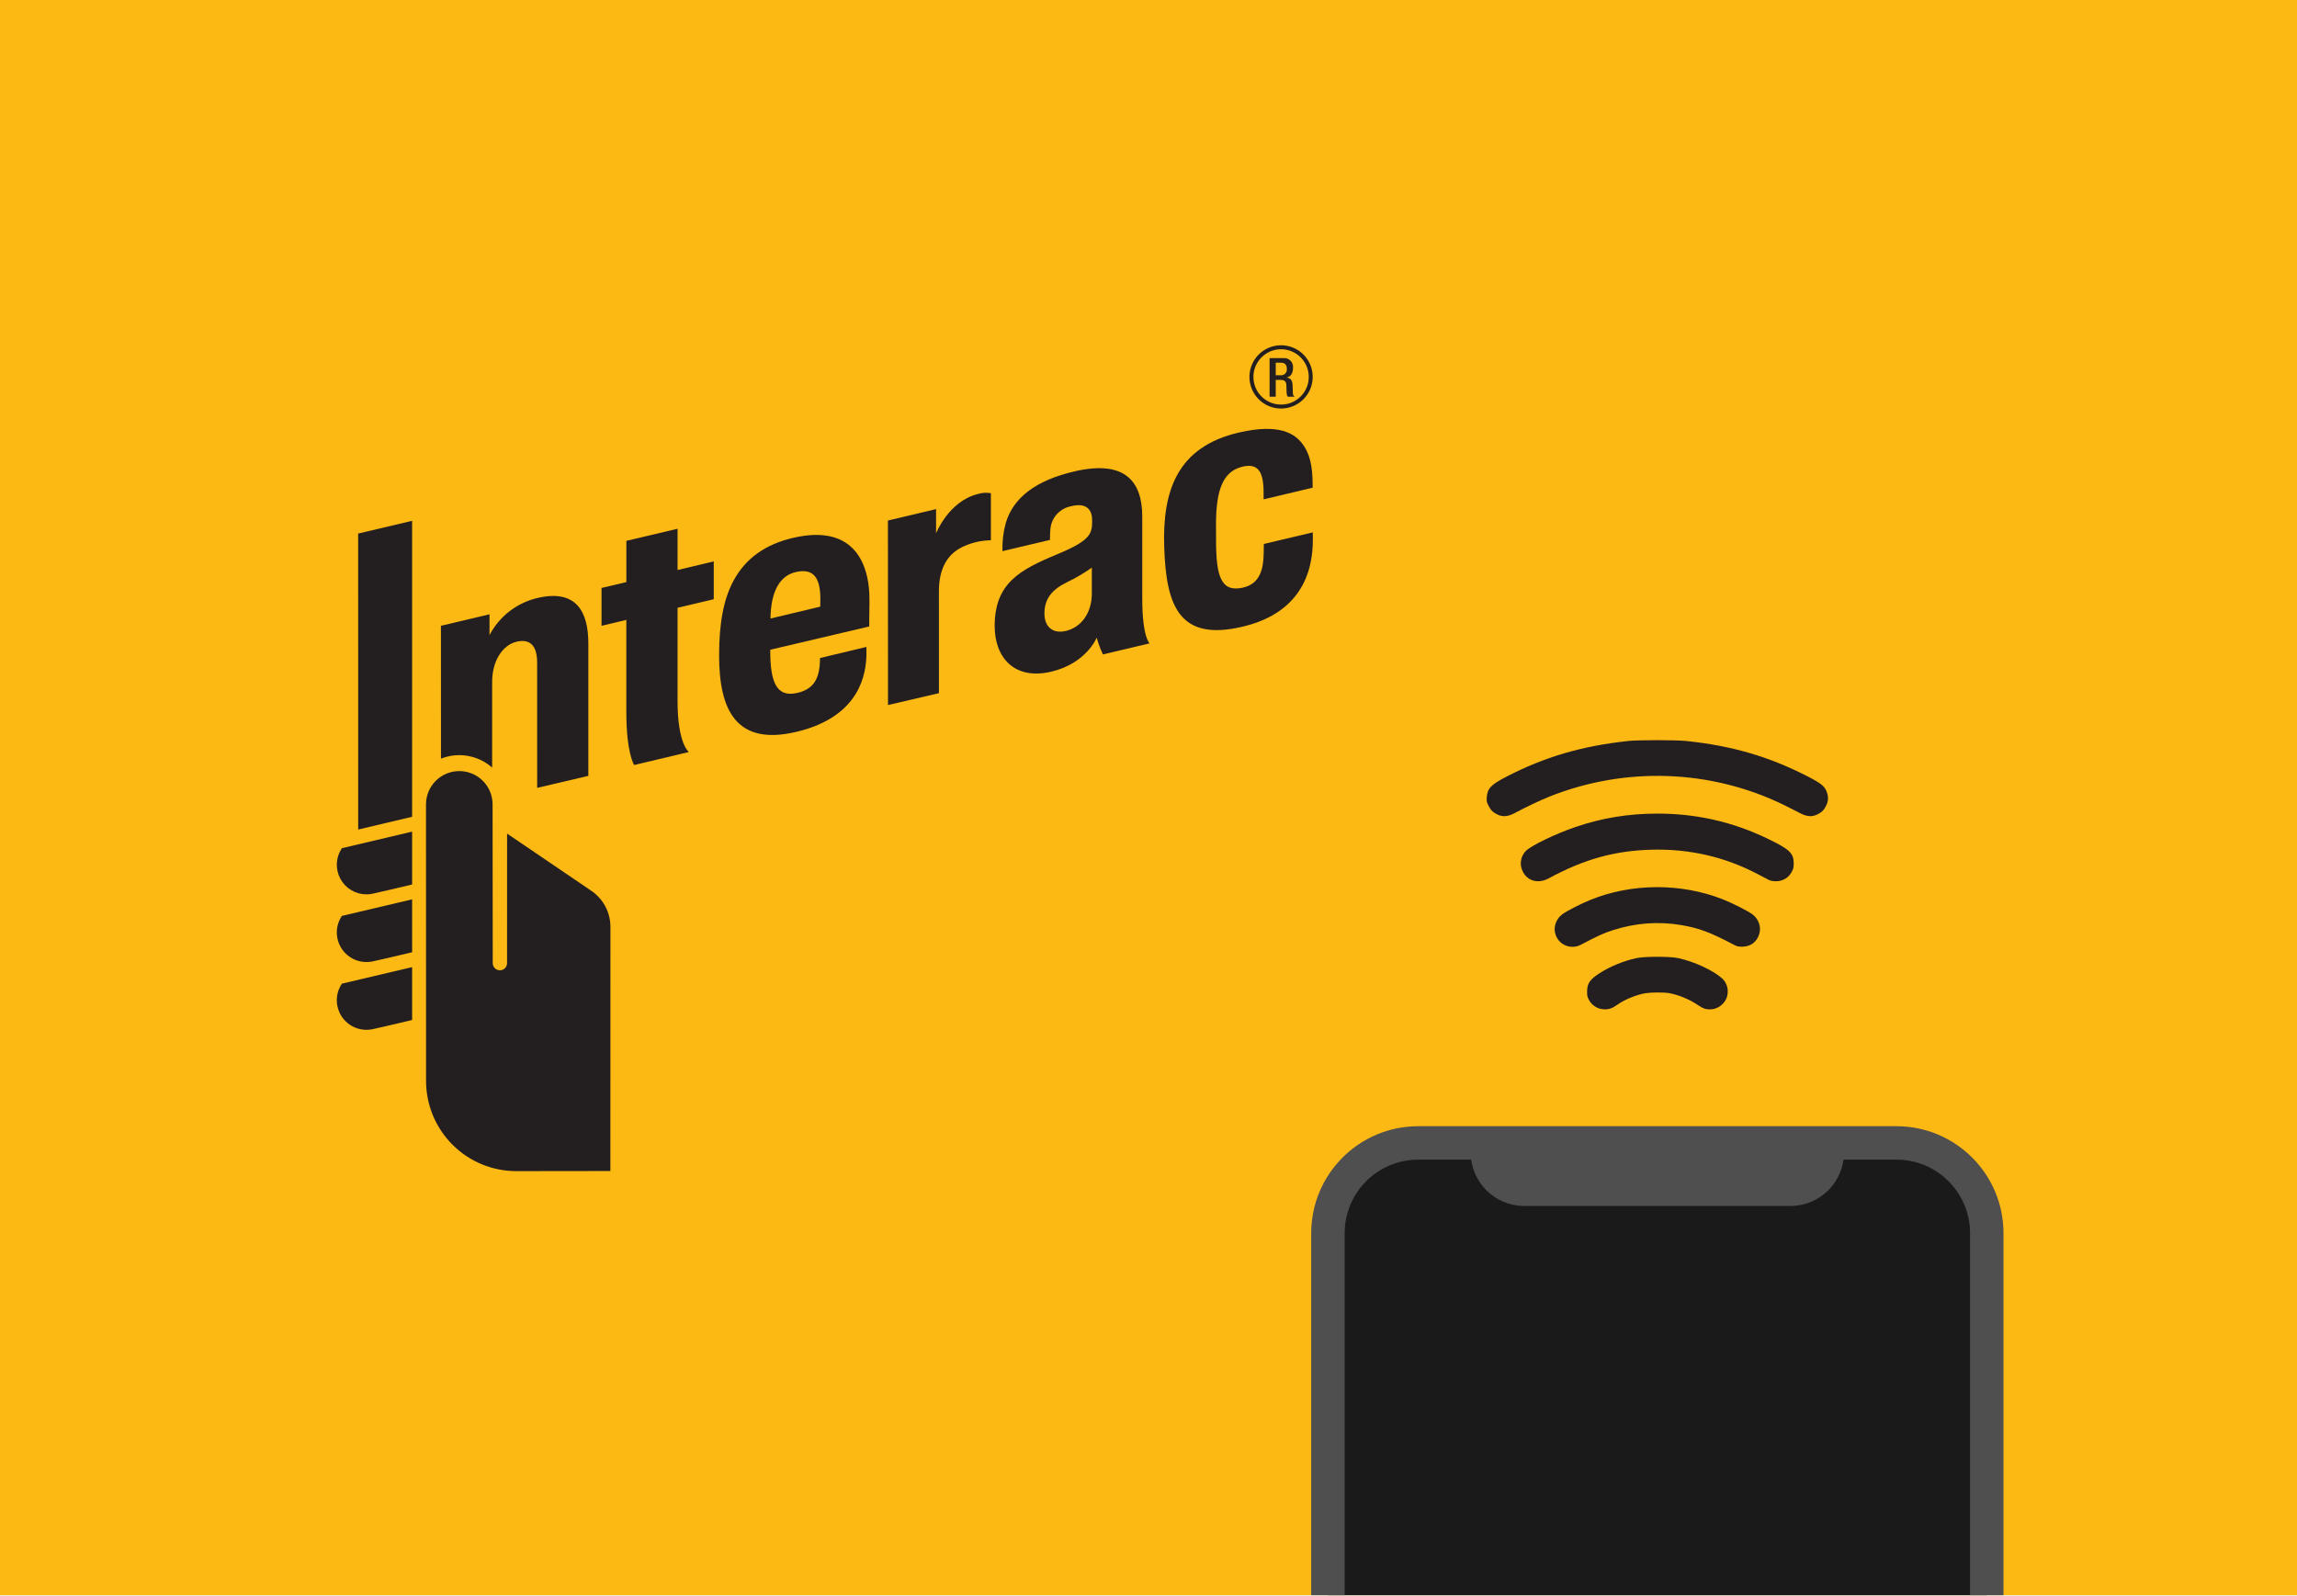
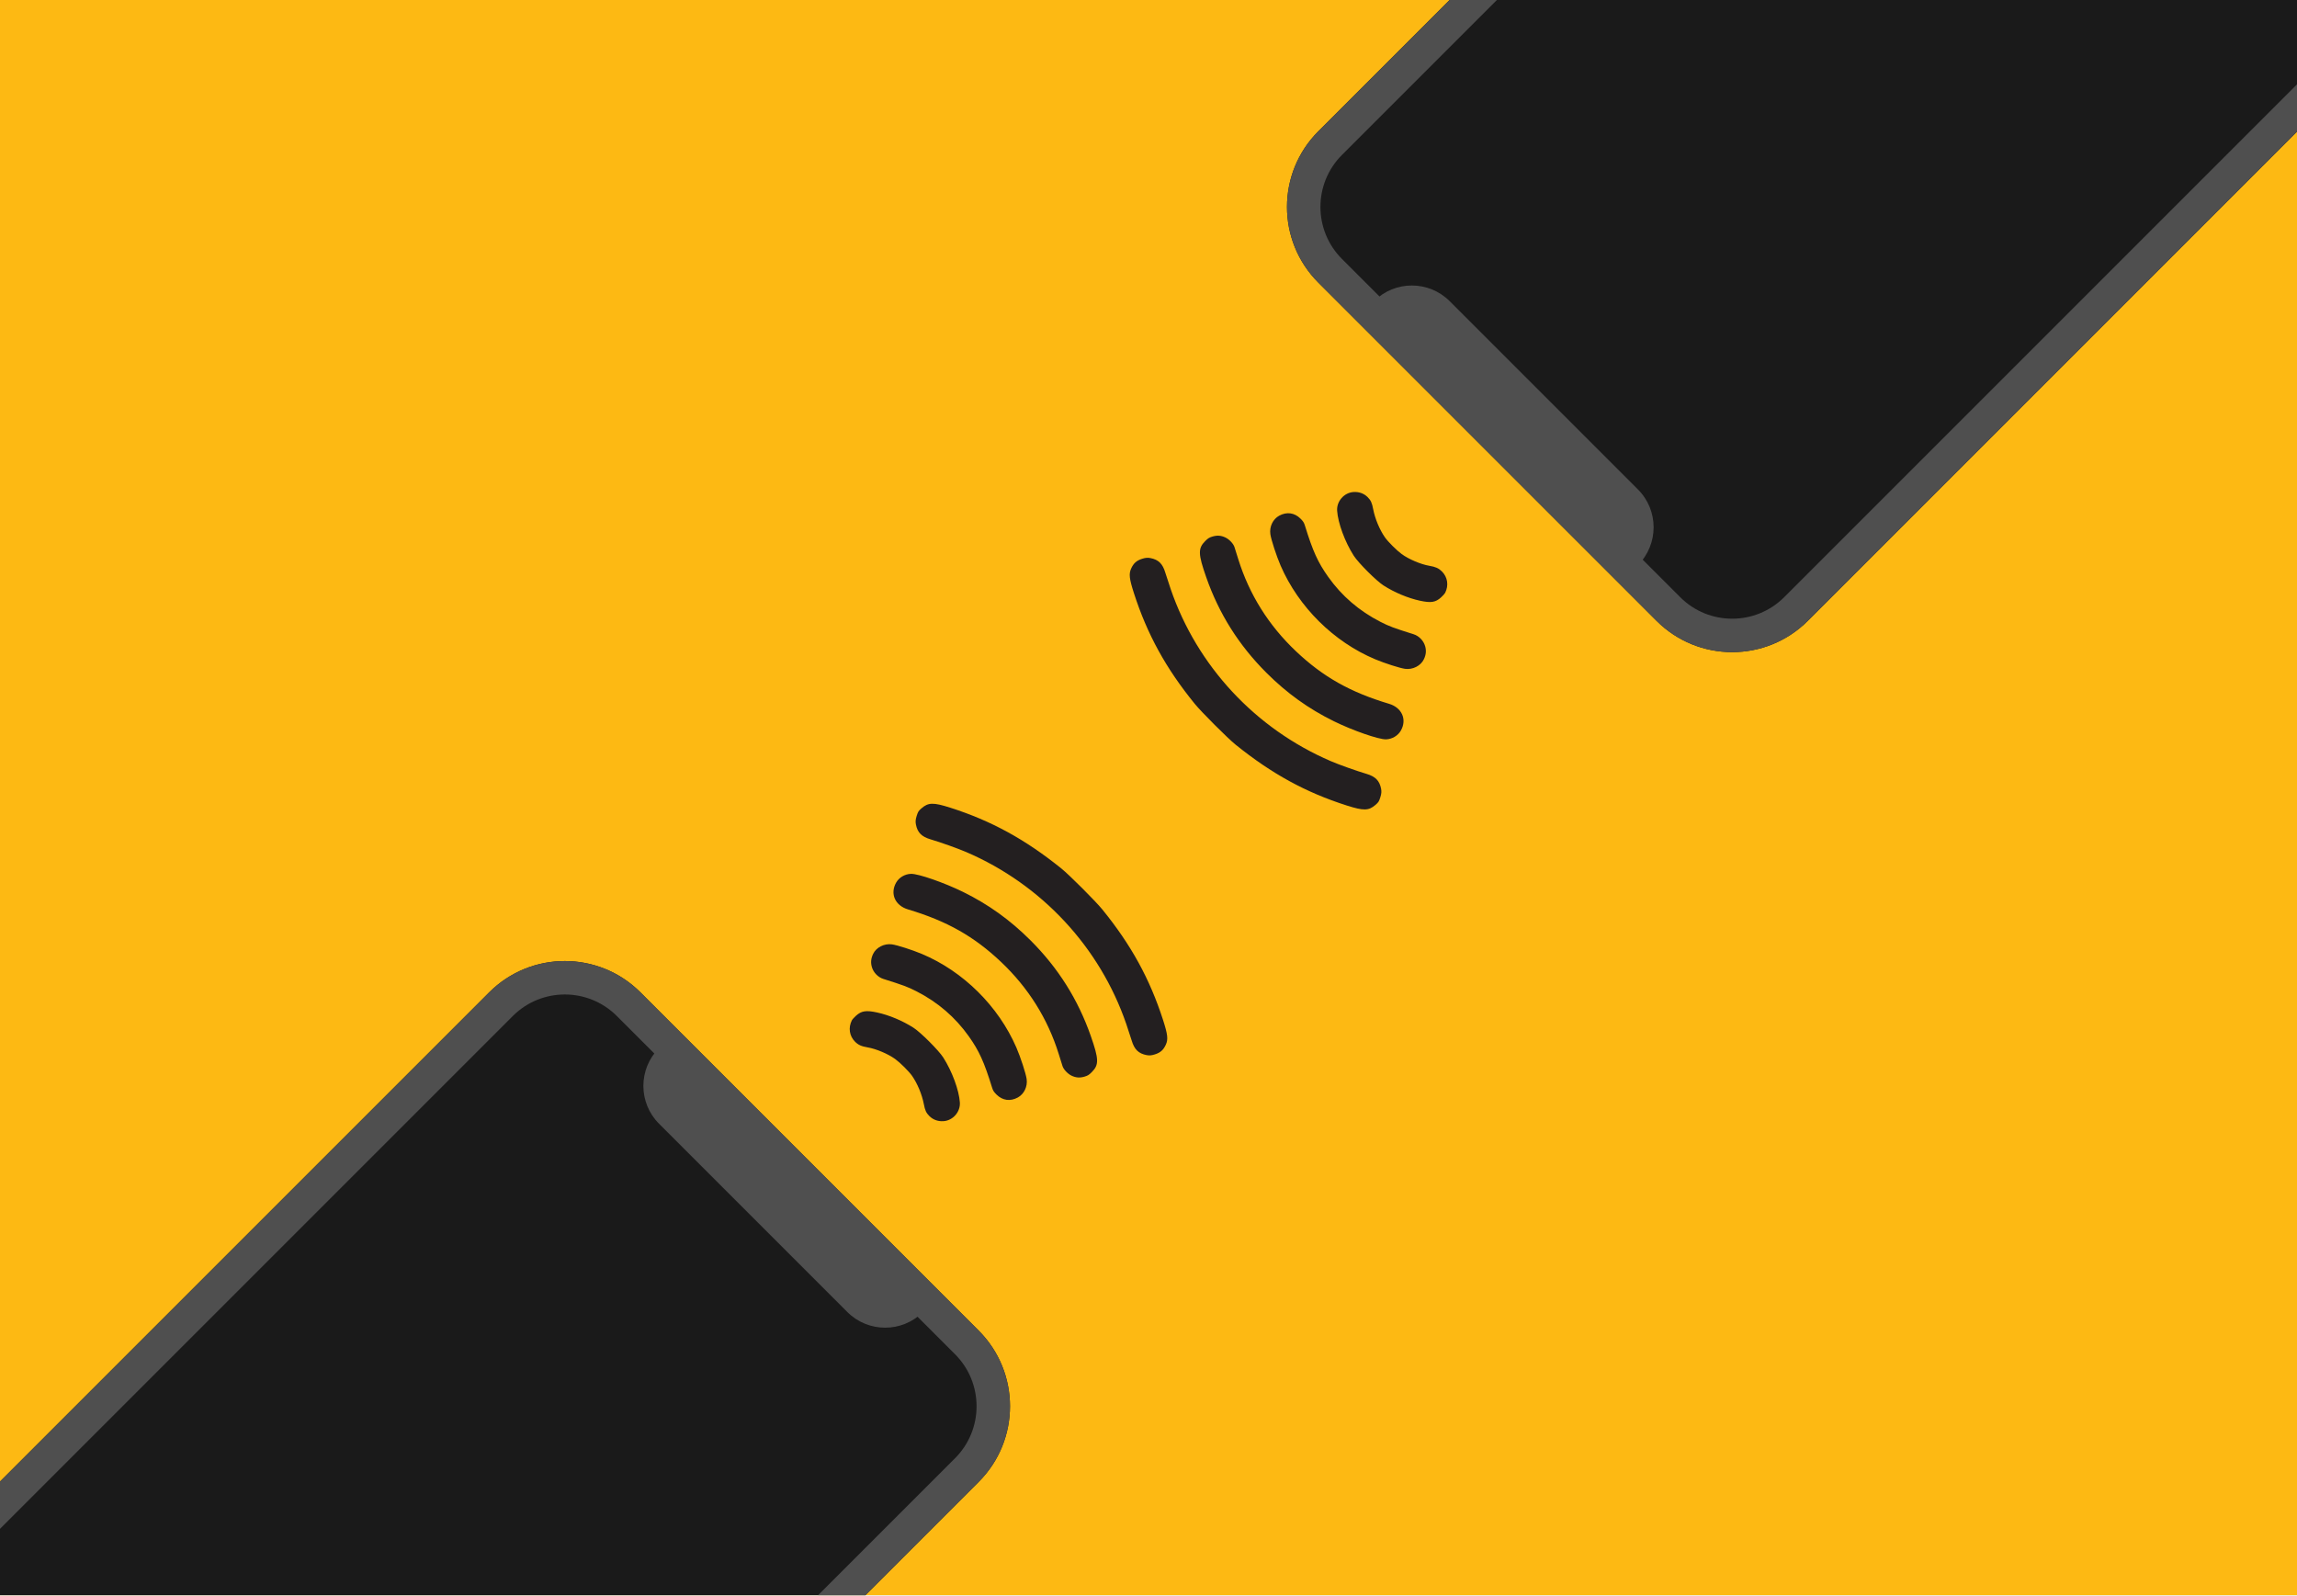
- <svg xmlns="http://www.w3.org/2000/svg" width="720" height="500" viewBox="0 0 720 500" fill="none">
-   <g clip-path="url(#clip0_497:573)">
-     <rect width="720" height="500" fill="#FDB913" />
-     <path d="M124.917 56H394.081C401.22 56 408.067 58.836 413.116 63.884C418.164 68.933 421 75.779 421 82.919V352.083C421 359.222 418.164 366.068 413.116 371.116C408.068 376.164 401.222 379 394.083 379H124.913C117.775 379 110.93 376.165 105.883 371.117C100.835 366.07 98 359.225 98 352.087V82.917C98 79.382 98.696 75.882 100.049 72.616C101.402 69.35 103.384 66.383 105.884 63.884C108.383 61.384 111.351 59.402 114.616 58.049C117.882 56.696 121.382 56 124.917 56Z" fill="#FDB913" />
-     <path d="M278.349 220.987L278.322 163.156L293.417 159.574V167.155C293.417 167.155 297.328 157.185 306.402 154.871C307.757 154.434 309.199 154.338 310.6 154.589V169.344C307.883 169.38 305.197 169.939 302.691 170.991C297.113 173.194 294.306 178 294.306 185.338L294.315 217.27L278.349 220.987Z" fill="#231F20" />
-     <path d="M198.773 239.792C198.773 239.792 196.319 236.111 196.319 223.1V194.305L188.551 196.153V184.291L196.336 182.453V169.522L212.387 165.731V178.661L223.729 175.967V187.816L212.387 190.508C212.387 190.508 212.369 214.099 212.387 219.829C212.387 233.16 215.925 235.72 215.925 235.72L198.773 239.792Z" fill="#231F20" />
-     <path d="M225.406 205.388C225.406 195.107 226.871 187.607 230.014 181.85C233.753 175.02 239.886 170.568 248.82 168.534C266.429 164.53 272.784 174.952 272.538 188.929C272.444 193.927 272.467 196.362 272.467 196.362L241.444 203.654V204.154C241.444 213.919 243.491 218.553 249.679 217.24C255.025 216.112 256.512 212.764 256.934 208.623C257.003 207.955 257.036 206.257 257.036 206.257L271.569 202.775C271.569 202.775 271.604 203.964 271.583 205.3C271.456 210.849 269.842 224.614 249.643 229.39C230.509 233.932 225.406 222.247 225.406 205.388ZM249.464 179.306C244.324 180.473 241.628 185.515 241.511 193.87L257.117 190.153C257.144 189.775 257.147 188.942 257.144 187.637C257.117 181.33 255.167 178.001 249.464 179.306Z" fill="#231F20" />
-     <path d="M364.927 171.57C364.326 153.957 368.895 139.979 388.545 135.527C401.069 132.682 405.826 135.94 408.234 139.089C410.55 142.093 411.444 146.146 411.444 151.822L411.458 152.864L396.084 156.517C396.084 156.517 396.073 154.445 396.073 154.377C396.084 147.646 394.213 145.087 389.324 146.311C383.51 147.771 381.162 153.289 381.162 164.261C381.162 168.156 381.179 168.855 381.179 169.38C381.179 180.53 382.703 185.634 389.403 184.232C395.215 183.031 396.011 177.927 396.105 173.452C396.117 172.75 396.146 170.501 396.146 170.501L411.496 166.874C411.496 166.874 411.511 168.008 411.511 169.269C411.473 183.89 403.767 193.104 389.33 196.464C369.44 201.127 365.545 189.633 364.927 171.57Z" fill="#231F20" />
-     <path d="M311.782 196.228C311.782 182.831 319.63 178.594 331.443 173.707C342.065 169.313 342.295 167.132 342.339 163.313C342.399 160.099 340.908 157.35 335.62 158.699C333.856 159.054 332.265 159.994 331.103 161.368C329.941 162.741 329.277 164.466 329.219 166.264C329.132 167.251 329.099 168.242 329.119 169.233L314.225 172.75C314.125 169.782 314.472 166.815 315.254 163.95C317.635 155.939 324.7 150.549 336.896 147.727C352.741 144.076 358.024 151.029 358.043 161.845V187.459C358.043 199.847 360.342 201.662 360.342 201.662L345.72 205.122C344.914 203.432 344.258 201.675 343.761 199.87C343.761 199.87 340.559 207.936 329.518 210.531C317.923 213.265 311.782 206.079 311.782 196.228ZM342.238 177.934C339.773 179.662 337.172 181.186 334.459 182.49C329.585 184.871 327.382 187.808 327.382 192.333C327.382 196.251 329.81 198.824 334.221 197.734C338.953 196.541 342.238 192.126 342.238 185.991V177.934Z" fill="#231F20" />
-     <path d="M114.848 280.331C113.179 280.329 111.542 279.877 110.108 279.023C108.675 278.168 107.498 276.943 106.702 275.477C105.906 274.01 105.52 272.356 105.585 270.688C105.65 269.021 106.163 267.402 107.071 266.001L107.174 265.867L107.349 265.821L129.181 260.667V277.247L128.842 277.326C123.889 278.518 117.97 279.874 116.751 280.133C116.125 280.266 115.487 280.332 114.848 280.331Z" fill="#231F20" />
-     <path d="M114.848 301.541C112.391 301.541 110.035 300.567 108.296 298.831C106.558 297.094 105.58 294.739 105.578 292.283C105.573 290.493 106.092 288.741 107.071 287.242L107.174 287.087L107.349 287.042L129.181 281.891V298.471L128.842 298.559C123.889 299.747 117.97 301.119 116.751 301.362C116.124 301.484 115.487 301.543 114.848 301.541Z" fill="#231F20" />
-     <path d="M114.848 322.792C112.39 322.79 110.034 321.814 108.296 320.077C106.558 318.339 105.581 315.983 105.578 313.526C105.571 311.736 106.09 309.983 107.071 308.485L107.175 308.318L129.181 303.132V319.712L128.842 319.8C123.611 321.059 117.803 322.372 116.751 322.604C116.125 322.729 115.487 322.792 114.848 322.792Z" fill="#231F20" />
-     <path d="M112.272 260.014L112.266 167.243L129.18 163.246V256.015L112.272 260.014Z" fill="#231F20" />
-     <path d="M154.401 252.122C154.401 249.354 153.302 246.7 151.345 244.743C149.388 242.786 146.733 241.686 143.966 241.686C141.198 241.686 138.544 242.786 136.587 244.743C134.63 246.7 133.53 249.354 133.53 252.122L133.547 338.829C133.557 346.317 136.534 353.496 141.827 358.792C147.12 364.089 154.297 367.071 161.785 367.085C169.684 367.085 191.325 367.047 191.325 367.047L191.334 330.874C191.34 311.111 191.344 290.994 191.344 290.536C191.346 288.287 190.794 286.072 189.735 284.088C188.676 282.104 187.144 280.413 185.275 279.163L158.947 261.282C158.947 261.282 158.941 300.103 158.941 301.887C158.941 302.482 158.704 303.053 158.283 303.474C157.862 303.895 157.291 304.132 156.696 304.132C156.1 304.132 155.529 303.895 155.108 303.474C154.687 303.053 154.451 302.482 154.451 301.887C154.451 301.451 154.401 257.485 154.401 252.122Z" fill="#231F20" />
-     <path d="M168.495 187.429C165.295 188.171 162.294 189.596 159.696 191.604C157.098 193.613 154.964 196.159 153.44 199.068V192.548L138.21 196.152L138.227 237.789C140.899 236.733 143.811 236.436 146.64 236.93C149.47 237.425 152.108 238.693 154.263 240.593V213.709C154.263 207.269 157.467 202.125 162.046 201.116C165.49 200.36 168.366 201.592 168.366 207.726L168.378 246.95L184.419 243.189V201.695C184.419 191.635 180.545 184.603 168.495 187.429Z" fill="#231F20" />
-     <path d="M401.564 128.054C399.602 128.055 397.684 127.475 396.052 126.386C394.42 125.298 393.148 123.749 392.396 121.938C391.645 120.126 391.447 118.131 391.829 116.207C392.211 114.283 393.156 112.516 394.542 111.128C395.929 109.741 397.696 108.796 399.62 108.413C401.544 108.031 403.539 108.227 405.351 108.978C407.163 109.729 408.712 111.001 409.801 112.632C410.891 114.264 411.471 116.181 411.471 118.143C411.468 120.77 410.424 123.289 408.566 125.147C406.709 127.005 404.191 128.05 401.564 128.054ZM401.564 109.47C399.849 109.47 398.172 109.978 396.746 110.93C395.32 111.883 394.208 113.237 393.552 114.821C392.895 116.405 392.723 118.149 393.057 119.831C393.391 121.513 394.217 123.058 395.429 124.271C396.641 125.484 398.186 126.31 399.868 126.645C401.55 126.98 403.294 126.809 404.878 126.153C406.463 125.497 407.817 124.386 408.77 122.96C409.724 121.534 410.233 119.858 410.233 118.143C410.231 115.844 409.317 113.64 407.692 112.014C406.067 110.388 403.863 109.473 401.564 109.47Z" fill="#231F20" />
-     <path d="M397.953 112.234H402.227C402.644 112.19 403.067 112.24 403.462 112.381C403.858 112.522 404.217 112.75 404.512 113.049C404.807 113.348 405.031 113.71 405.168 114.107C405.304 114.505 405.348 114.928 405.299 115.345C405.299 116.914 404.602 118.121 403.282 118.327V118.35C404.483 118.472 405.114 119.134 405.176 120.836C405.199 121.604 405.21 122.556 405.247 123.296C405.247 123.505 405.3 123.71 405.4 123.892C405.501 124.075 405.645 124.23 405.82 124.342H403.637C403.429 124.022 403.315 123.649 403.311 123.267C403.244 122.544 403.261 121.861 403.228 120.982C403.196 119.662 402.791 119.085 401.465 119.085H399.884V124.342H397.953V112.234ZM401.43 117.626C401.693 117.65 401.957 117.616 402.205 117.525C402.452 117.435 402.676 117.29 402.861 117.102C403.046 116.915 403.187 116.688 403.274 116.439C403.36 116.19 403.391 115.925 403.362 115.663C403.362 114.372 402.804 113.693 401.532 113.693H399.884V117.626H401.43Z" fill="#231F20" />
-     <path fill-rule="evenodd" clip-rule="evenodd" d="M466.652 252.68C467.188 253.713 467.626 254.234 468.392 254.748C470.513 256.171 472.339 256.185 474.898 254.797C477.869 253.185 482.964 250.768 485.63 249.704C509.509 240.177 536.325 241.14 559.251 252.348C561.034 253.22 563.209 254.322 564.085 254.797C566.644 256.185 568.47 256.171 570.591 254.748C571.352 254.237 571.793 253.715 572.31 252.715C573.143 251.1 573.213 249.857 572.568 248.132C571.929 246.425 570.718 245.46 566.507 243.303C554.427 237.114 542.752 233.719 528.517 232.255C525.197 231.914 513.545 231.915 510.36 232.258C495.89 233.814 484.255 237.219 472.274 243.403C467.323 245.959 466.228 247.103 466.032 249.92C465.945 251.171 466.003 251.429 466.652 252.68ZM476.879 272.015C477.94 275.855 481.723 277.323 485.42 275.328C496.637 269.278 506.046 266.657 517.703 266.336C529.491 266.011 540.657 268.575 550.92 273.963C552.496 274.791 554.073 275.616 554.423 275.796C555.421 276.31 557.308 276.364 558.559 275.914C559.991 275.399 560.892 274.621 561.633 273.26C562.144 272.32 562.245 271.889 562.243 270.636C562.239 267.403 560.974 266.208 554.006 262.853C543.075 257.589 531.724 255.013 519.492 255.018C510.425 255.023 502.164 256.377 493.794 259.23C487.543 261.36 479.776 265.124 478.227 266.773C476.91 268.174 476.384 270.222 476.879 272.015ZM487.584 292.923C488.117 294.416 488.942 295.408 490.239 296.116C491.794 296.964 493.848 296.994 495.39 296.189C501.261 293.126 502.573 292.529 505.54 291.571C512.631 289.281 519.826 288.744 527.03 289.966C532.572 290.906 536.078 292.222 543.593 296.184C544.456 296.638 544.934 296.742 546.142 296.734C548.779 296.717 550.728 295.225 551.477 292.648C552.104 290.491 551.228 288.029 549.327 286.604C547.914 285.546 543.123 283.114 540.09 281.915C526.933 276.716 511.402 276.79 498.386 282.114C495.361 283.352 491.019 285.585 489.656 286.605C487.702 288.067 486.815 290.771 487.584 292.923ZM497.593 312.352C498.399 314.81 500.517 316.376 503.034 316.376C504.462 316.376 505.467 315.996 507.082 314.846C509.284 313.277 513.096 311.736 515.817 311.314C517.742 311.015 521.573 311.008 523.222 311.3C526.093 311.808 529.572 313.239 532.085 314.944C533.785 316.097 534.569 316.386 535.995 316.384C537.615 316.381 539.1 315.683 540.238 314.391C542.194 312.168 541.962 308.57 539.737 306.616C536.838 304.07 531.068 301.413 526.074 300.323C523.468 299.754 515.517 299.753 512.909 300.322C508.926 301.19 504.663 302.935 501.435 305.017C498.453 306.941 497.603 308.108 497.487 310.44C497.449 311.199 497.497 312.06 497.593 312.352Z" fill="#231F20" />
-     <rect x="416.242" y="358.242" width="206.517" height="459.159" rx="28.304" fill="#1A1A1A" />
-     <path d="M461 355H578V361.227C578 370.49 570.49 378 561.227 378H477.773C468.51 378 461 370.49 461 361.227V355Z" fill="#4F4F4F" />
-     <rect x="416.242" y="358.242" width="206.517" height="459.159" rx="28.304" stroke="#4F4F4F" stroke-width="10.483" />
+ <svg xmlns="http://www.w3.org/2000/svg" width="720" height="500" fill="none">
+   <g clip-path="url(#interac-card__a)">
+     <path fill="#FDB913" d="M0 0h720v500H0z" />
+     <path fill-rule="evenodd" clip-rule="evenodd" d="M432.669 249.891c.351-1.109.409-1.788.231-2.692-.493-2.506-1.774-3.808-4.565-4.636-3.241-.961-8.553-2.854-11.19-3.987-23.622-10.149-41.903-29.792-50.188-53.928-.645-1.877-1.404-4.194-1.687-5.15-.828-2.79-2.129-4.072-4.635-4.565-.9-.177-1.58-.12-2.653.222-1.731.553-2.66 1.382-3.423 3.059-.755 1.658-.581 3.197.871 7.7 4.166 12.917 10.02 23.573 19.051 34.675 2.106 2.588 10.346 10.826 12.84 12.836 11.333 9.132 21.967 14.951 34.813 19.051 5.307 1.693 6.891 1.659 9.021-.194.947-.824 1.088-1.047 1.514-2.391Zm6.439-20.903c1.966-3.466.328-7.179-3.696-8.383-12.209-3.653-20.716-8.453-29.186-16.469-8.565-8.106-14.647-17.814-18.094-28.88-.53-1.7-1.062-3.399-1.182-3.774-.341-1.069-1.637-2.441-2.841-3.008-1.377-.648-2.563-.735-4.05-.297-1.026.303-1.402.537-2.287 1.424-2.283 2.289-2.234 4.029.321 11.328 4.007 11.452 10.212 21.3 18.866 29.945 6.414 6.408 13.213 11.292 21.149 15.194 5.926 2.913 14.079 5.744 16.341 5.674 1.922-.061 3.742-1.136 4.659-2.754Zm7.215-22.354c.679-1.433.797-2.717.38-4.135-.499-1.7-1.931-3.173-3.589-3.694-6.318-1.985-7.668-2.491-10.444-3.912-6.633-3.395-12.1-8.102-16.33-14.061-3.254-4.583-4.802-7.993-7.316-16.108-.288-.932-.553-1.343-1.412-2.191-1.877-1.853-4.311-2.176-6.662-.884-1.969 1.082-3.091 3.442-2.753 5.794.25 1.747 1.918 6.855 3.215 9.848 5.627 12.979 16.662 23.909 29.63 29.348 3.015 1.264 7.664 2.754 9.349 2.997 2.415.348 4.955-.937 5.932-3.002Zm6.662-20.816c1.168-2.308.778-4.913-1.003-6.693-1.009-1.01-1.989-1.452-3.944-1.78-2.667-.448-6.451-2.053-8.674-3.679-1.572-1.15-4.286-3.854-5.246-5.226-1.67-2.39-3.119-5.862-3.69-8.844-.387-2.018-.737-2.776-1.747-3.783-1.148-1.144-2.691-1.701-4.409-1.591-2.955.188-5.336 2.896-5.144 5.852.25 3.85 2.451 9.809 5.211 14.111 1.44 2.245 7.062 7.867 9.309 9.31 3.43 2.202 7.678 3.983 11.433 4.793 3.468.748 4.896.523 6.626-1.043.564-.51 1.139-1.152 1.278-1.427Z" fill="#231F20" />
+     <g clip-path="url(#interac-card__b)">
+       <rect x="542.958" y="218.306" width="217" height="469.643" rx="33.546" transform="rotate(-135 542.958 218.306)" fill="#1A1A1A" />
+       <path d="m509.016 181.536-82.731-82.731 4.403-4.403c6.55-6.55 17.17-6.55 23.721 0l59.011 59.011c6.55 6.55 6.55 17.17 0 23.72l-4.404 4.403Z" fill="#4F4F4F" />
+     </g>
+     <rect x="542.958" y="210.893" width="206.517" height="459.159" rx="28.304" transform="rotate(-135 542.958 210.893)" stroke="#4F4F4F" stroke-width="10.483" />
+     <path fill-rule="evenodd" clip-rule="evenodd" d="M287.331 255.752c-.351 1.109-.409 1.787-.231 2.692.493 2.506 1.774 3.807 4.565 4.635 3.241.962 8.553 2.854 11.19 3.987 23.622 10.149 41.903 29.792 50.188 53.928.645 1.877 1.404 4.195 1.687 5.15.828 2.791 2.129 4.073 4.635 4.566.9.177 1.58.12 2.653-.223 1.731-.552 2.66-1.382 3.423-3.058.755-1.658.581-3.197-.871-7.7-4.166-12.918-10.02-23.574-19.051-34.675-2.106-2.589-10.346-10.827-12.84-12.837-11.333-9.131-21.967-14.951-34.813-19.05-5.307-1.693-6.891-1.659-9.021.194-.947.823-1.088 1.047-1.514 2.391Zm-6.439 20.903c-1.966 3.466-.328 7.178 3.696 8.383 12.209 3.653 20.716 8.453 29.186 16.469 8.565 8.105 14.647 17.813 18.094 28.88.53 1.7 1.062 3.398 1.182 3.774.341 1.069 1.637 2.441 2.841 3.007 1.377.649 2.563.736 4.05.297 1.026-.303 1.402-.537 2.287-1.423 2.283-2.289 2.234-4.029-.321-11.329-4.007-11.451-10.212-21.299-18.866-29.945-6.414-6.408-13.213-11.292-21.149-15.193-5.926-2.914-14.079-5.744-16.341-5.674-1.922.06-3.742 1.136-4.659 2.754Zm-7.215 22.353c-.679 1.433-.797 2.718-.38 4.136.499 1.7 1.931 3.173 3.589 3.694 6.318 1.985 7.668 2.491 10.444 3.912 6.633 3.394 12.1 8.102 16.33 14.06 3.254 4.584 4.802 7.994 7.316 16.109.288.931.553 1.343 1.412 2.191 1.877 1.853 4.311 2.176 6.662.884 1.969-1.082 3.091-3.443 2.753-5.794-.25-1.748-1.918-6.855-3.215-9.848-5.627-12.979-16.662-23.909-29.63-29.348-3.015-1.264-7.664-2.755-9.349-2.997-2.415-.348-4.955.937-5.932 3.001Zm-6.662 20.816c-1.168 2.309-.778 4.914 1.003 6.694 1.009 1.009 1.989 1.451 3.944 1.78 2.667.448 6.451 2.053 8.674 3.678 1.572 1.151 4.286 3.854 5.246 5.227 1.67 2.39 3.119 5.861 3.69 8.843.387 2.018.737 2.777 1.747 3.784 1.148 1.143 2.691 1.7 4.409 1.591 2.955-.189 5.336-2.897 5.144-5.852-.25-3.85-2.451-9.809-5.211-14.111-1.44-2.245-7.062-7.868-9.309-9.31-3.43-2.202-7.678-3.983-11.433-4.793-3.468-.748-4.896-.524-6.626 1.042-.564.51-1.139 1.153-1.278 1.427Z" fill="#231F20" />
+     <g clip-path="url(#interac-card__c)">
+       <rect x="177.043" y="287.337" width="217" height="469.643" rx="33.546" transform="rotate(45 177.043 287.337)" fill="#1A1A1A" />
+       <path d="m210.984 324.106 82.731 82.732-4.403 4.403c-6.55 6.55-17.17 6.55-23.72 0l-59.011-59.011c-6.551-6.55-6.551-17.17 0-23.721l4.403-4.403Z" fill="#4F4F4F" />
+     </g>
+     <rect x="177.043" y="294.749" width="206.517" height="459.159" rx="28.304" transform="rotate(45 177.043 294.749)" stroke="#4F4F4F" stroke-width="10.483" />
  </g>
  <defs>
-     <clipPath id="clip0_497:573">
-       <rect width="720" height="500" fill="white" />
+     <clipPath id="interac-card__a">
+       <path fill="#fff" d="M0 0h720v500H0z" />
+     </clipPath>
+     <clipPath id="interac-card__b">
+       <rect x="542.958" y="218.306" width="217" height="469.643" rx="33.546" transform="rotate(-135 542.958 218.306)" fill="#fff" />
+     </clipPath>
+     <clipPath id="interac-card__c">
+       <rect x="177.043" y="287.337" width="217" height="469.643" rx="33.546" transform="rotate(45 177.043 287.337)" fill="#fff" />
    </clipPath>
  </defs>
</svg>
